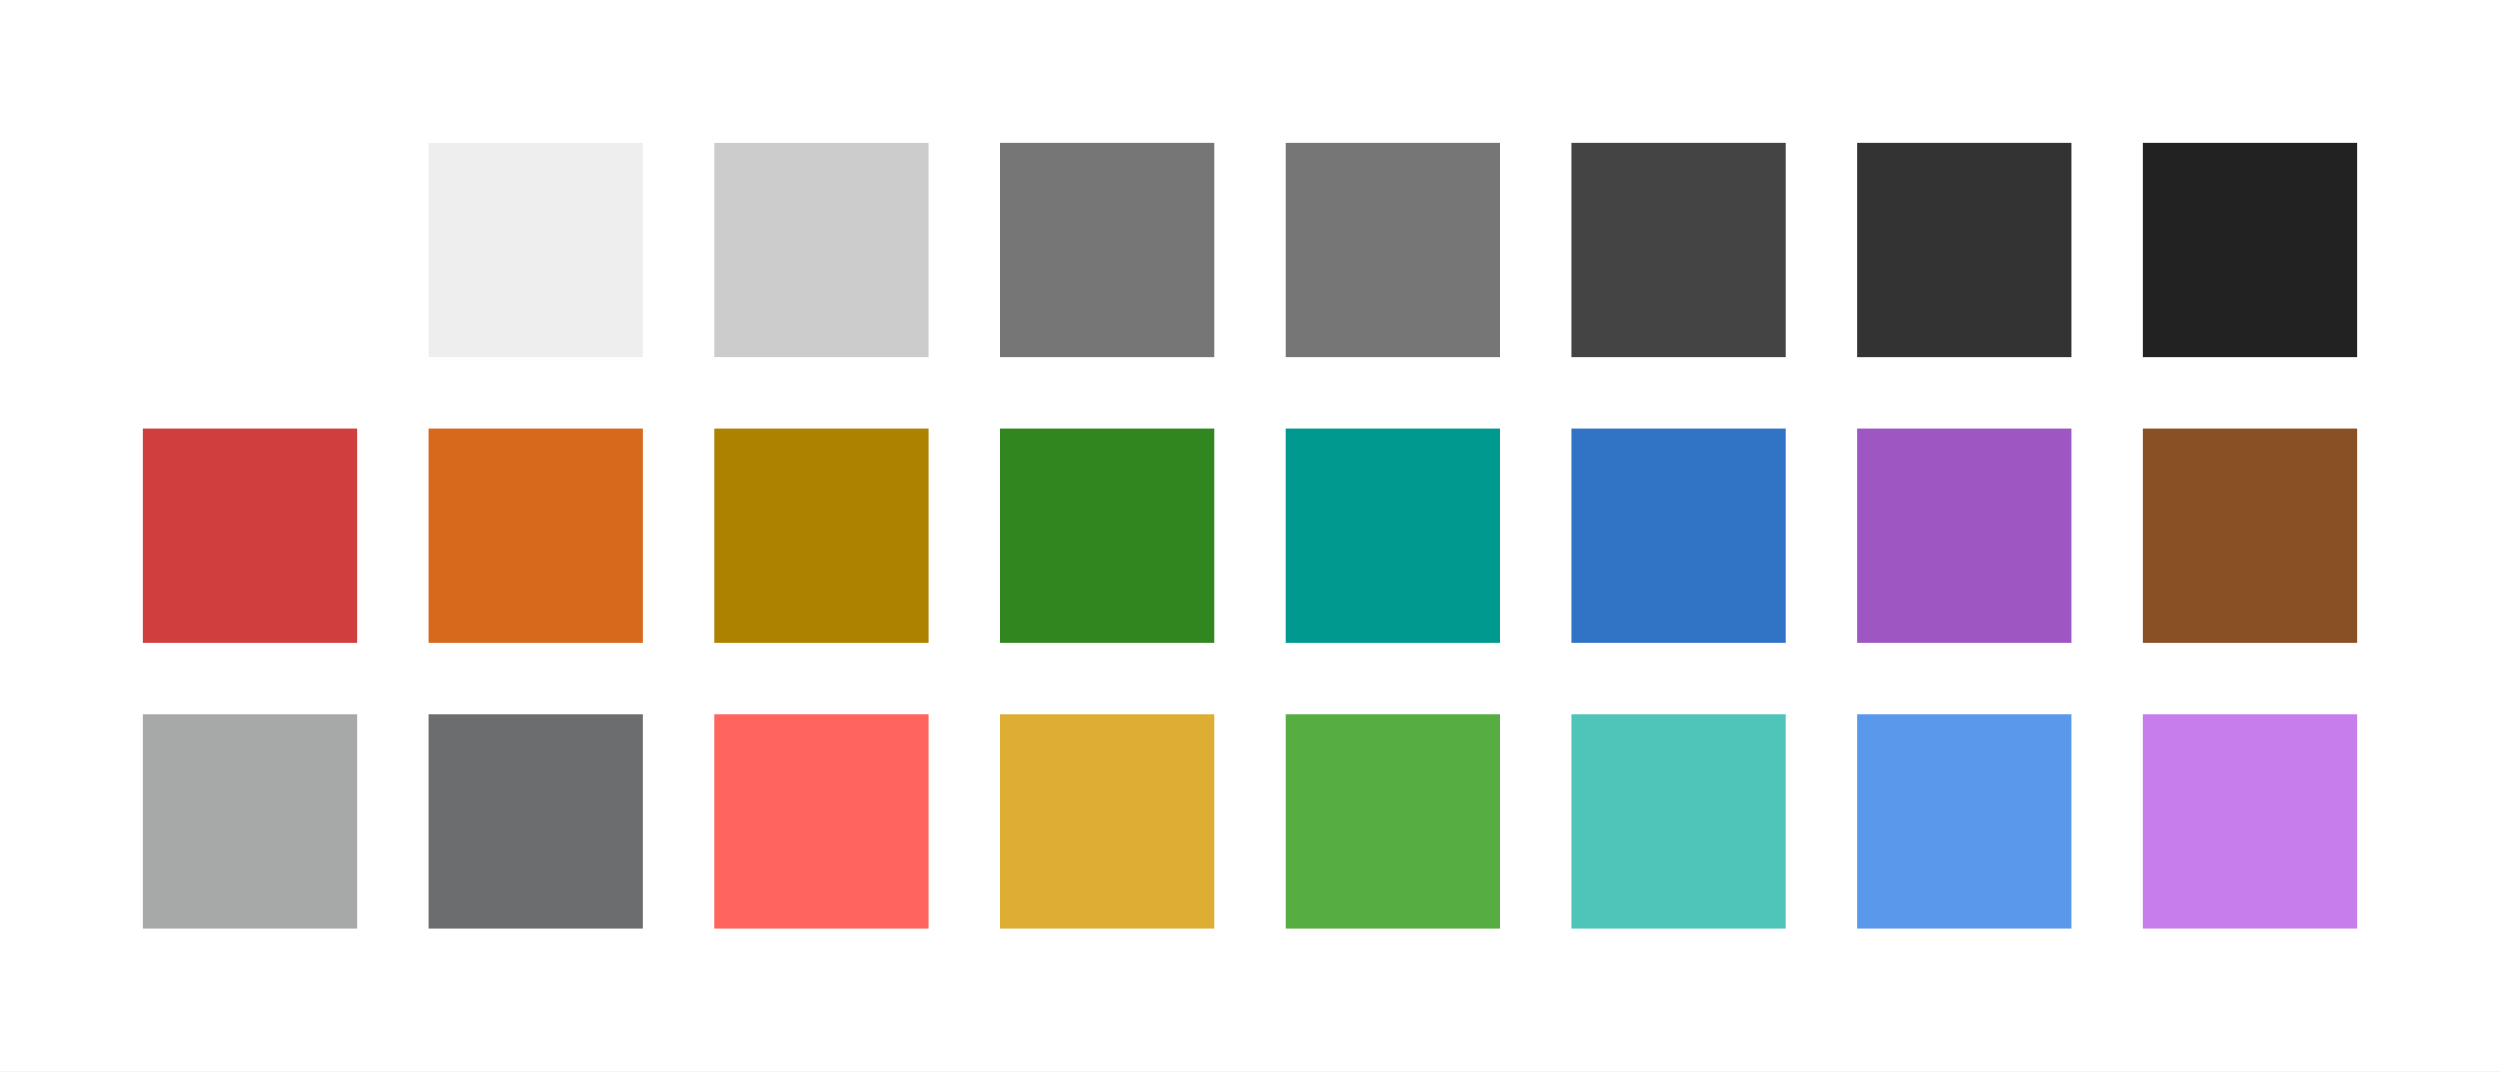
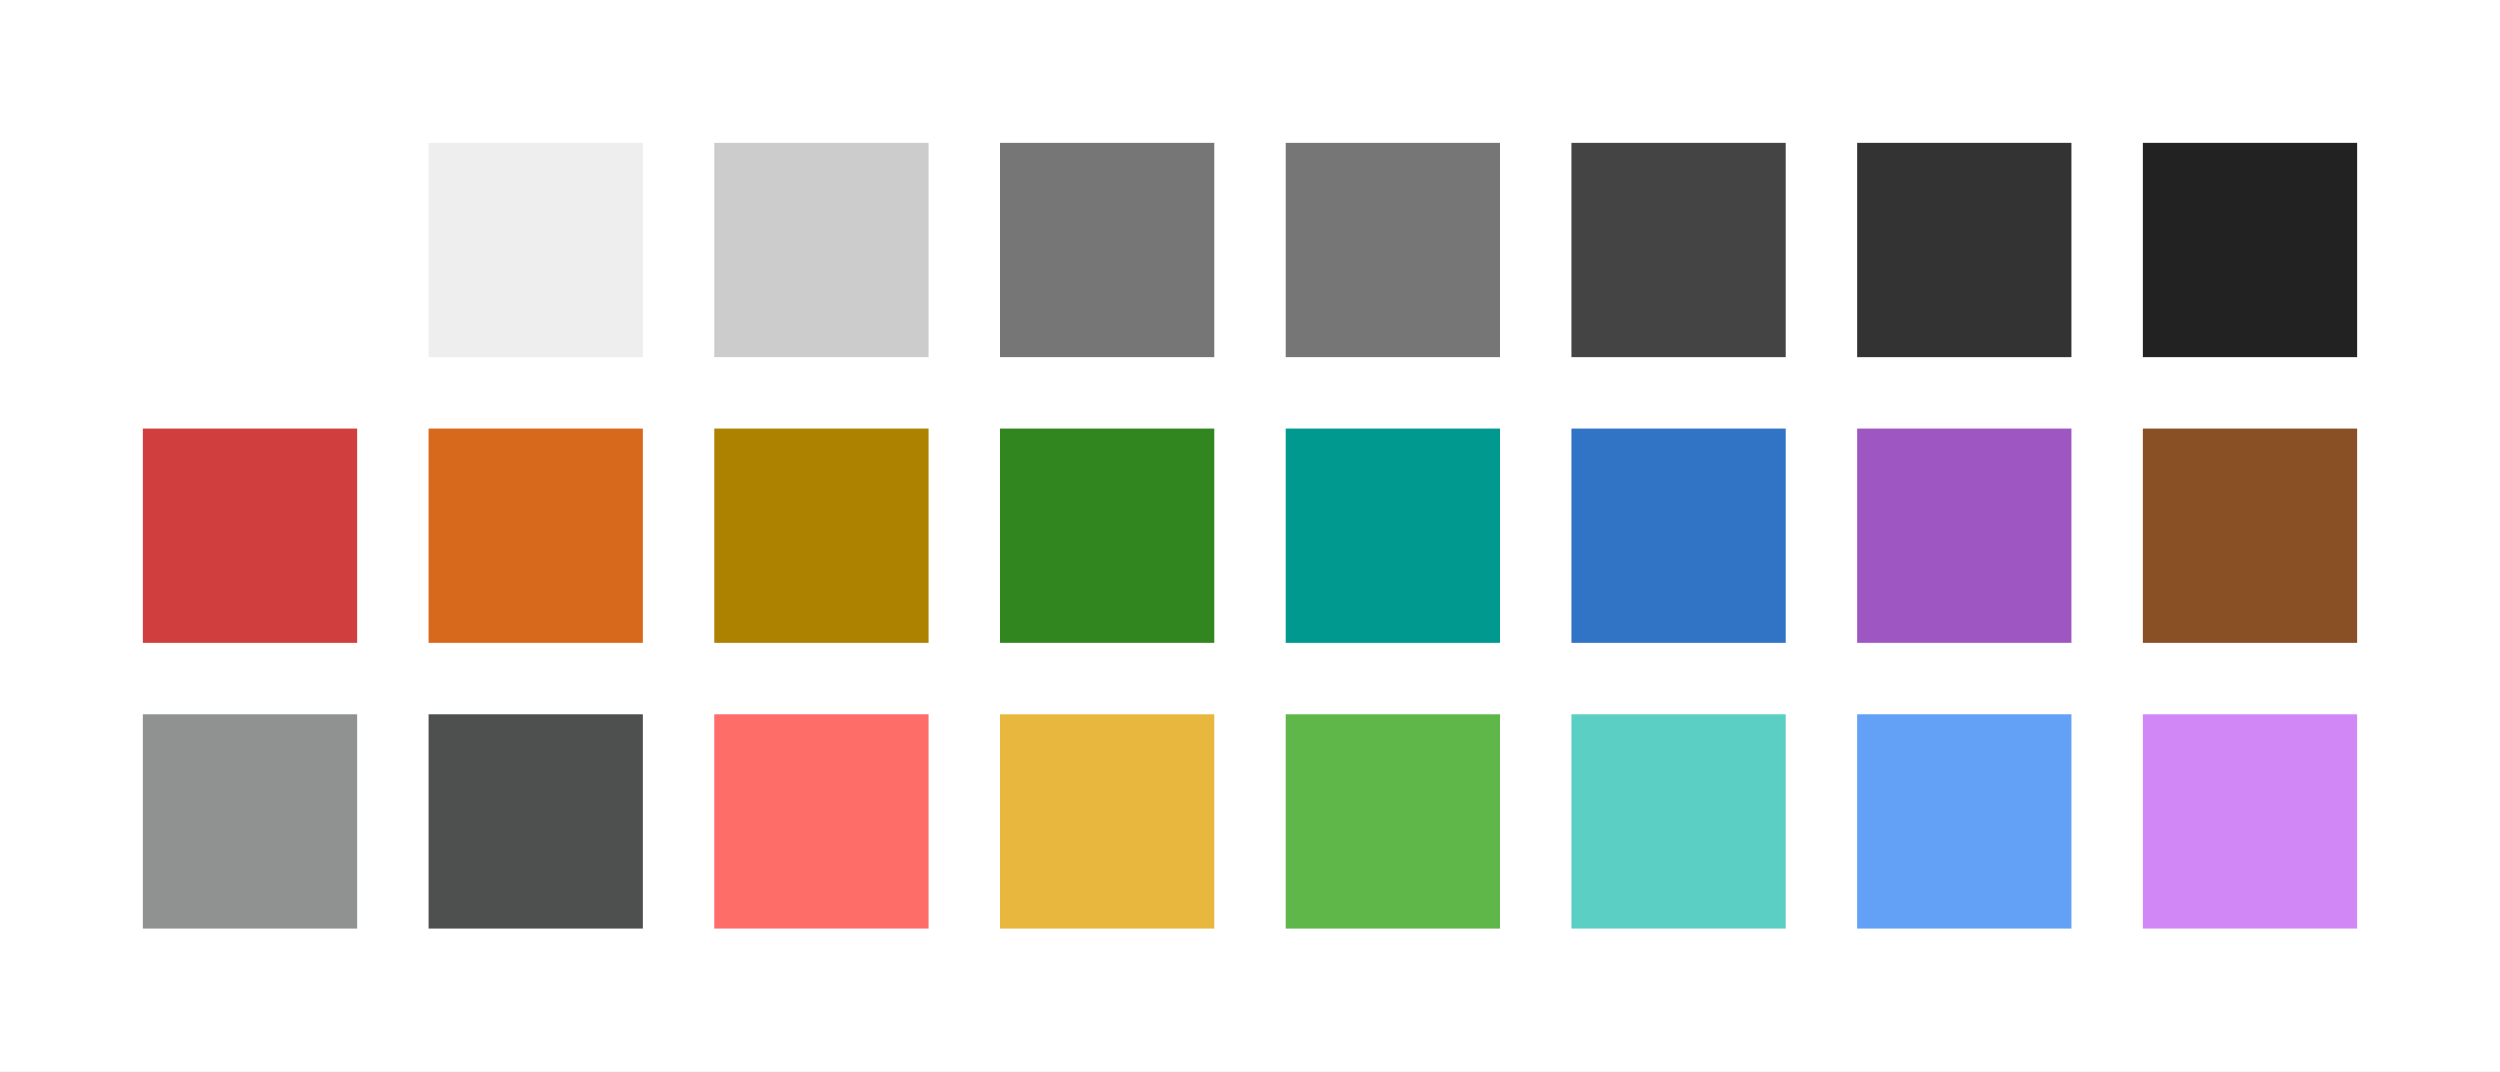
<svg xmlns="http://www.w3.org/2000/svg" width="525" height="225">
  <rect x="0" y="0" width="525" height="225" style="fill:#ffffff" />
  <rect x="30" y="30" width="45" height="45" style="fill:#ffffff" />
  <rect x="90" y="30" width="45" height="45" style="fill:#eeeeee" />
  <rect x="150" y="30" width="45" height="45" style="fill:#cccccc" />
  <rect x="210" y="30" width="45" height="45" style="fill:#767676" />
  <rect x="270" y="30" width="45" height="45" style="fill:#767676" />
  <rect x="330" y="30" width="45" height="45" style="fill:#444444" />
  <rect x="390" y="30" width="45" height="45" style="fill:#333333" />
  <rect x="450" y="30" width="45" height="45" style="fill:#222222" />
  <rect x="30" y="90" width="45" height="45" style="fill:#d03e3e" />
  <rect x="90" y="90" width="45" height="45" style="fill:#d7691d" />
  <rect x="150" y="90" width="45" height="45" style="fill:#ad8200" />
  <rect x="210" y="90" width="45" height="45" style="fill:#31861f" />
  <rect x="270" y="90" width="45" height="45" style="fill:#00998f" />
  <rect x="330" y="90" width="45" height="45" style="fill:#3173c5" />
  <rect x="390" y="90" width="45" height="45" style="fill:#9e57c2" />
  <rect x="450" y="90" width="45" height="45" style="fill:#895025" />
-   <rect x="30" y="150" width="45" height="45" style="fill:#a7a8a8" />
-   <rect x="90" y="150" width="45" height="45" style="fill:#6c6d6e" />
-   <rect x="150" y="150" width="45" height="45" style="fill:#ff645f" />
-   <rect x="210" y="150" width="45" height="45" style="fill:#ddad34" />
-   <rect x="270" y="150" width="45" height="45" style="fill:#56ad41" />
-   <rect x="330" y="150" width="45" height="45" style="fill:#4fc4b9" />
-   <rect x="390" y="150" width="45" height="45" style="fill:#5998eb" />
-   <rect x="450" y="150" width="45" height="45" style="fill:#c77eec" />
+   <rect x="30" y="150" width="45" height="45" style="fill:#909191" />
+   <rect x="90" y="150" width="45" height="45" style="fill:#4e5050" />
+   <rect x="150" y="150" width="45" height="45" style="fill:#ff6d68" />
+   <rect x="210" y="150" width="45" height="45" style="fill:#e8b83e" />
+   <rect x="270" y="150" width="45" height="45" style="fill:#5fb649" />
+   <rect x="330" y="150" width="45" height="45" style="fill:#5bcfc3" />
+   <rect x="390" y="150" width="45" height="45" style="fill:#62a1f5" />
+   <rect x="450" y="150" width="45" height="45" style="fill:#d188f6" />
</svg>
